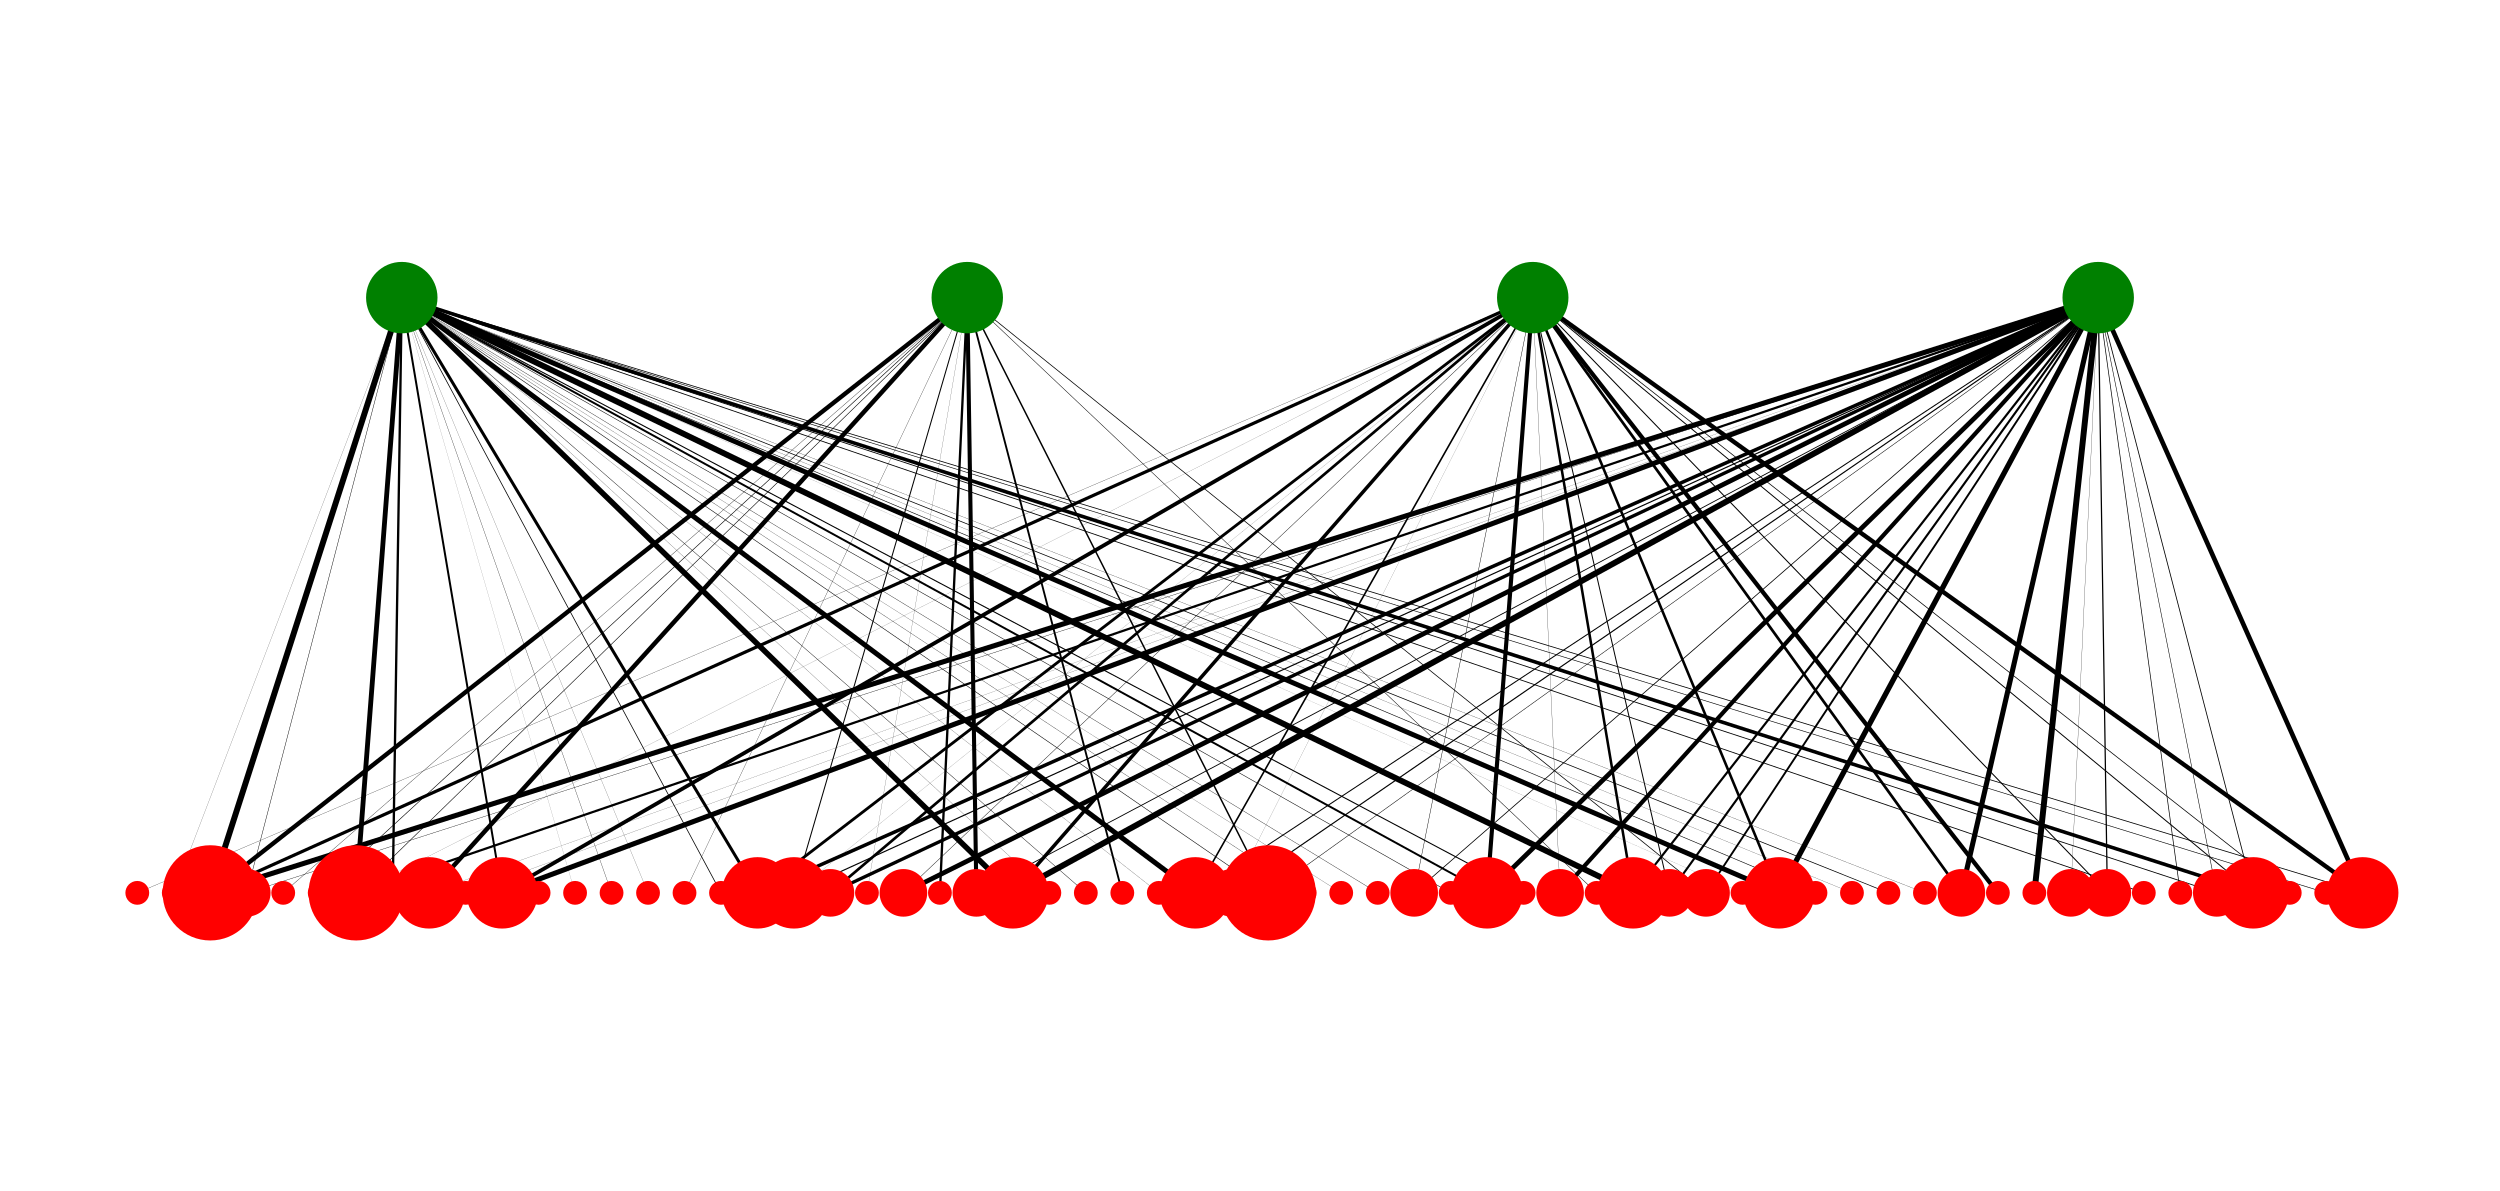
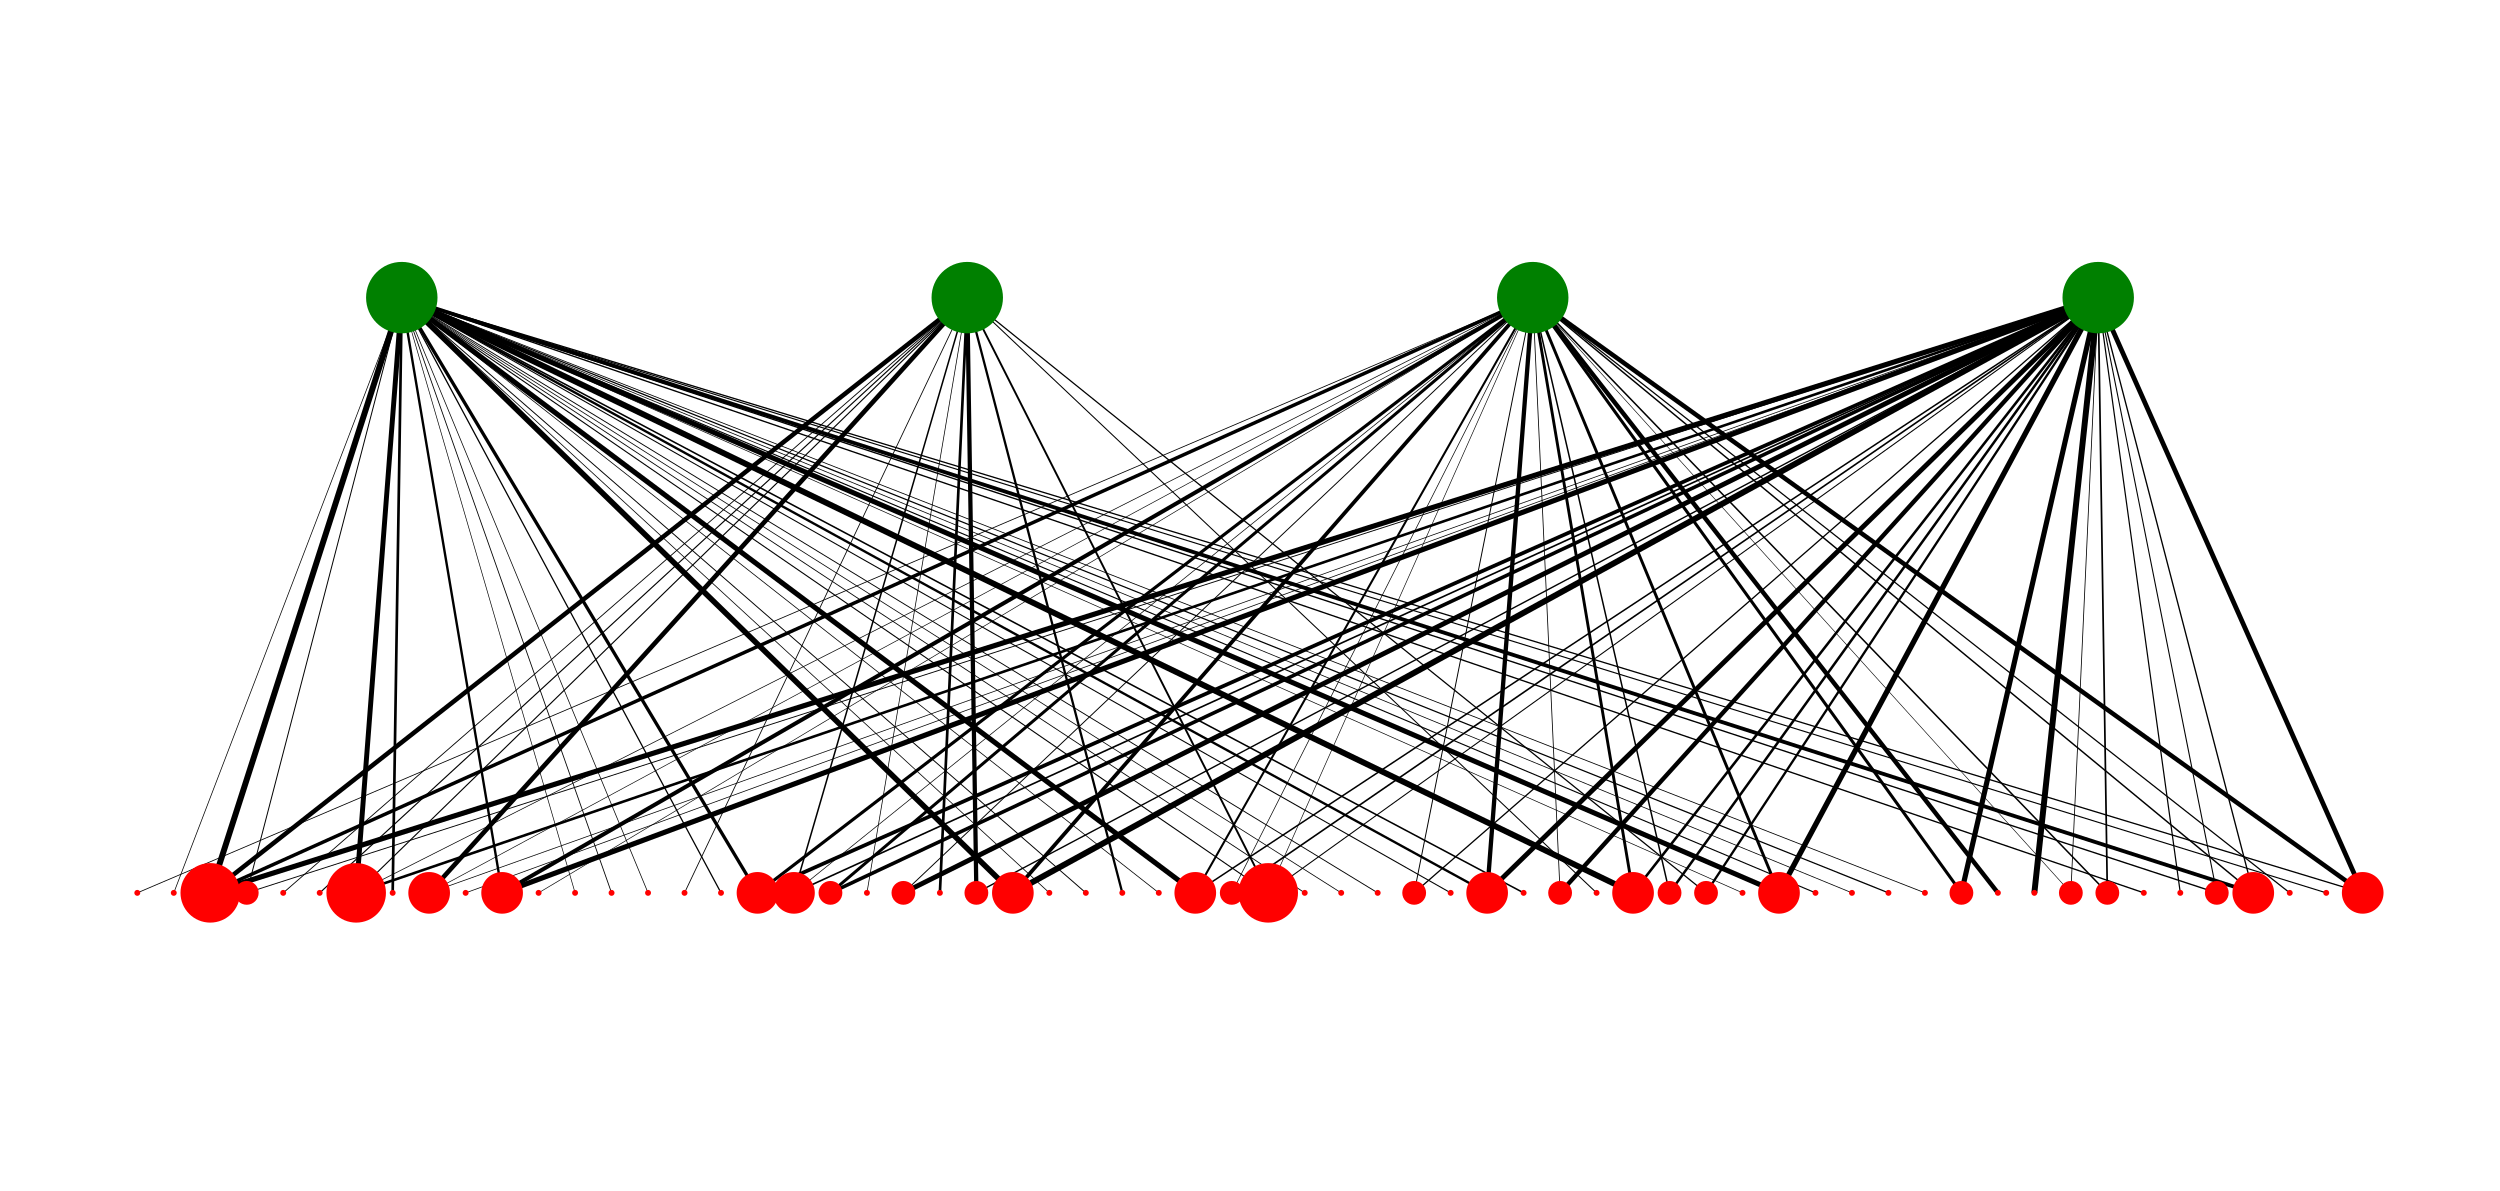
<svg xmlns="http://www.w3.org/2000/svg" version="1.1" width="420" height="200">
  <line x1="352.5" y1="50" x2="341.774" y2="150" stroke="black" stroke-width="1" />
-   <line x1="352.5" y1="50" x2="396.935" y2="150" stroke="black" stroke-width="0.784" />
-   <line x1="352.5" y1="50" x2="249.839" y2="150" stroke="black" stroke-width="0.797" />
-   <line x1="352.5" y1="50" x2="84.355" y2="150" stroke="black" stroke-width="0.853" />
+   <line x1="352.5" y1="50" x2="396.935" y2="150" stroke="black" stroke-width="0.806" />
+   <line x1="352.5" y1="50" x2="249.839" y2="150" stroke="black" stroke-width="0.818" />
+   <line x1="352.5" y1="50" x2="84.355" y2="150" stroke="black" stroke-width="0.868" />
  <line x1="352.5" y1="50" x2="170.161" y2="150" stroke="black" stroke-width="1" />
-   <line x1="352.5" y1="50" x2="35.323" y2="150" stroke="black" stroke-width="0.853" />
-   <line x1="352.5" y1="50" x2="127.258" y2="150" stroke="black" stroke-width="0.595" />
-   <line x1="352.5" y1="50" x2="280.484" y2="150" stroke="black" stroke-width="0.357" />
-   <line x1="352.5" y1="50" x2="329.516" y2="150" stroke="black" stroke-width="0.861" />
-   <line x1="352.5" y1="50" x2="274.355" y2="150" stroke="black" stroke-width="0.365" />
-   <line x1="352.5" y1="50" x2="139.516" y2="150" stroke="black" stroke-width="0.565" />
-   <line x1="352.5" y1="50" x2="72.097" y2="150" stroke="black" stroke-width="0.024" />
-   <line x1="352.5" y1="50" x2="286.613" y2="150" stroke="black" stroke-width="0.32" />
-   <line x1="352.5" y1="50" x2="133.387" y2="150" stroke="black" stroke-width="0.195" />
-   <line x1="352.5" y1="50" x2="347.903" y2="150" stroke="black" stroke-width="0.04" />
-   <line x1="352.5" y1="50" x2="59.839" y2="150" stroke="black" stroke-width="0.376" />
-   <line x1="352.5" y1="50" x2="352.5" y2="50" stroke="black" stroke-width="0.328" />
-   <line x1="352.5" y1="50" x2="352.5" y2="50" stroke="black" stroke-width="0.773" />
-   <line x1="352.5" y1="50" x2="213.065" y2="150" stroke="black" stroke-width="0.085" />
-   <line x1="352.5" y1="50" x2="237.581" y2="150" stroke="black" stroke-width="0.133" />
-   <line x1="352.5" y1="50" x2="298.871" y2="150" stroke="black" stroke-width="0.893" />
-   <line x1="352.5" y1="50" x2="354.032" y2="150" stroke="black" stroke-width="0.211" />
-   <line x1="352.5" y1="50" x2="262.097" y2="150" stroke="black" stroke-width="0.707" />
-   <line x1="352.5" y1="50" x2="378.548" y2="150" stroke="black" stroke-width="0.139" />
-   <line x1="352.5" y1="50" x2="372.419" y2="150" stroke="black" stroke-width="0.091" />
-   <line x1="352.5" y1="50" x2="200.806" y2="150" stroke="black" stroke-width="0.173" />
-   <line x1="352.5" y1="50" x2="206.935" y2="150" stroke="black" stroke-width="0.195" />
-   <line x1="352.5" y1="50" x2="151.774" y2="150" stroke="black" stroke-width="0.805" />
-   <line x1="352.5" y1="50" x2="366.29" y2="150" stroke="black" stroke-width="0.117" />
-   <line x1="352.5" y1="50" x2="78.226" y2="150" stroke="black" stroke-width="0.027" />
-   <line x1="352.5" y1="50" x2="164.032" y2="150" stroke="black" stroke-width="0.149" />
-   <line x1="352.5" y1="50" x2="41.452" y2="150" stroke="black" stroke-width="0.059" />
-   <line x1="257.5" y1="50" x2="151.774" y2="150" stroke="black" stroke-width="0.07" />
-   <line x1="257.5" y1="50" x2="335.645" y2="150" stroke="black" stroke-width="0.723" />
-   <line x1="257.5" y1="50" x2="396.935" y2="150" stroke="black" stroke-width="0.74" />
-   <line x1="257.5" y1="50" x2="249.839" y2="150" stroke="black" stroke-width="0.693" />
-   <line x1="257.5" y1="50" x2="84.355" y2="150" stroke="black" stroke-width="0.647" />
-   <line x1="257.5" y1="50" x2="170.161" y2="150" stroke="black" stroke-width="0.593" />
-   <line x1="257.5" y1="50" x2="35.323" y2="150" stroke="black" stroke-width="0.543" />
-   <line x1="257.5" y1="50" x2="127.258" y2="150" stroke="black" stroke-width="0.481" />
-   <line x1="257.5" y1="50" x2="280.484" y2="150" stroke="black" stroke-width="0.168" />
-   <line x1="257.5" y1="50" x2="329.516" y2="150" stroke="black" stroke-width="0.46" />
-   <line x1="257.5" y1="50" x2="274.355" y2="150" stroke="black" stroke-width="0.429" />
-   <line x1="257.5" y1="50" x2="139.516" y2="150" stroke="black" stroke-width="0.456" />
-   <line x1="257.5" y1="50" x2="72.097" y2="150" stroke="black" stroke-width="0.008" />
-   <line x1="257.5" y1="50" x2="90.484" y2="150" stroke="black" stroke-width="0.008" />
-   <line x1="257.5" y1="50" x2="133.387" y2="150" stroke="black" stroke-width="0.019" />
-   <line x1="257.5" y1="50" x2="347.903" y2="150" stroke="black" stroke-width="0" />
-   <line x1="257.5" y1="50" x2="59.839" y2="150" stroke="black" stroke-width="0.021" />
-   <line x1="257.5" y1="50" x2="257.5" y2="50" stroke="black" stroke-width="0.23" />
-   <line x1="257.5" y1="50" x2="257.5" y2="50" stroke="black" stroke-width="0.024" />
-   <line x1="257.5" y1="50" x2="213.065" y2="150" stroke="black" stroke-width="0.008" />
-   <line x1="257.5" y1="50" x2="237.581" y2="150" stroke="black" stroke-width="0.072" />
-   <line x1="257.5" y1="50" x2="298.871" y2="150" stroke="black" stroke-width="0.436" />
-   <line x1="257.5" y1="50" x2="354.032" y2="150" stroke="black" stroke-width="0.174" />
-   <line x1="257.5" y1="50" x2="262.097" y2="150" stroke="black" stroke-width="0.04" />
-   <line x1="257.5" y1="50" x2="378.548" y2="150" stroke="black" stroke-width="0.164" />
-   <line x1="257.5" y1="50" x2="200.806" y2="150" stroke="black" stroke-width="0.272" />
-   <line x1="257.5" y1="50" x2="206.935" y2="150" stroke="black" stroke-width="0.019" />
-   <line x1="257.5" y1="50" x2="23.065" y2="150" stroke="black" stroke-width="0.04" />
-   <line x1="257.5" y1="50" x2="384.677" y2="150" stroke="black" stroke-width="0.123" />
-   <line x1="67.5" y1="50" x2="311.129" y2="150" stroke="black" stroke-width="0.032" />
-   <line x1="67.5" y1="50" x2="67.5" y2="50" stroke="black" stroke-width="0.219" />
-   <line x1="67.5" y1="50" x2="231.452" y2="150" stroke="black" stroke-width="0.059" />
-   <line x1="67.5" y1="50" x2="41.452" y2="150" stroke="black" stroke-width="0.075" />
-   <line x1="67.5" y1="50" x2="274.355" y2="150" stroke="black" stroke-width="0.992" />
-   <line x1="67.5" y1="50" x2="194.677" y2="150" stroke="black" stroke-width="0.032" />
-   <line x1="67.5" y1="50" x2="200.806" y2="150" stroke="black" stroke-width="0.848" />
-   <line x1="67.5" y1="50" x2="170.161" y2="150" stroke="black" stroke-width="0.931" />
-   <line x1="67.5" y1="50" x2="396.935" y2="150" stroke="black" stroke-width="0.133" />
-   <line x1="67.5" y1="50" x2="127.258" y2="150" stroke="black" stroke-width="0.507" />
-   <line x1="67.5" y1="50" x2="225.323" y2="150" stroke="black" stroke-width="0.032" />
-   <line x1="67.5" y1="50" x2="176.29" y2="150" stroke="black" stroke-width="0.032" />
-   <line x1="67.5" y1="50" x2="65.968" y2="150" stroke="black" stroke-width="0.392" />
-   <line x1="67.5" y1="50" x2="249.839" y2="150" stroke="black" stroke-width="0.331" />
-   <line x1="67.5" y1="50" x2="298.871" y2="150" stroke="black" stroke-width="0.832" />
-   <line x1="67.5" y1="50" x2="84.355" y2="150" stroke="black" stroke-width="0.336" />
-   <line x1="67.5" y1="50" x2="108.871" y2="150" stroke="black" stroke-width="0.027" />
-   <line x1="67.5" y1="50" x2="29.194" y2="150" stroke="black" stroke-width="0.027" />
-   <line x1="67.5" y1="50" x2="59.839" y2="150" stroke="black" stroke-width="0.813" />
-   <line x1="67.5" y1="50" x2="121.129" y2="150" stroke="black" stroke-width="0.128" />
-   <line x1="67.5" y1="50" x2="372.419" y2="150" stroke="black" stroke-width="0.144" />
-   <line x1="67.5" y1="50" x2="378.548" y2="150" stroke="black" stroke-width="0.605" />
+   <line x1="352.5" y1="50" x2="35.323" y2="150" stroke="black" stroke-width="0.868" />
+   <line x1="352.5" y1="50" x2="127.258" y2="150" stroke="black" stroke-width="0.635" />
+   <line x1="352.5" y1="50" x2="280.484" y2="150" stroke="black" stroke-width="0.422" />
+   <line x1="352.5" y1="50" x2="329.516" y2="150" stroke="black" stroke-width="0.875" />
+   <line x1="352.5" y1="50" x2="274.355" y2="150" stroke="black" stroke-width="0.429" />
+   <line x1="352.5" y1="50" x2="139.516" y2="150" stroke="black" stroke-width="0.609" />
+   <line x1="352.5" y1="50" x2="72.097" y2="150" stroke="black" stroke-width="0.122" />
+   <line x1="352.5" y1="50" x2="286.613" y2="150" stroke="black" stroke-width="0.388" />
+   <line x1="352.5" y1="50" x2="133.387" y2="150" stroke="black" stroke-width="0.275" />
+   <line x1="352.5" y1="50" x2="347.903" y2="150" stroke="black" stroke-width="0.136" />
+   <line x1="352.5" y1="50" x2="59.839" y2="150" stroke="black" stroke-width="0.438" />
+   <line x1="352.5" y1="50" x2="352.5" y2="50" stroke="black" stroke-width="0.395" />
+   <line x1="352.5" y1="50" x2="352.5" y2="50" stroke="black" stroke-width="0.796" />
+   <line x1="352.5" y1="50" x2="213.065" y2="150" stroke="black" stroke-width="0.177" />
+   <line x1="352.5" y1="50" x2="237.581" y2="150" stroke="black" stroke-width="0.22" />
+   <line x1="352.5" y1="50" x2="298.871" y2="150" stroke="black" stroke-width="0.904" />
+   <line x1="352.5" y1="50" x2="354.032" y2="150" stroke="black" stroke-width="0.29" />
+   <line x1="352.5" y1="50" x2="262.097" y2="150" stroke="black" stroke-width="0.736" />
+   <line x1="352.5" y1="50" x2="378.548" y2="150" stroke="black" stroke-width="0.225" />
+   <line x1="352.5" y1="50" x2="372.419" y2="150" stroke="black" stroke-width="0.182" />
+   <line x1="352.5" y1="50" x2="200.806" y2="150" stroke="black" stroke-width="0.256" />
+   <line x1="352.5" y1="50" x2="206.935" y2="150" stroke="black" stroke-width="0.275" />
+   <line x1="352.5" y1="50" x2="151.774" y2="150" stroke="black" stroke-width="0.825" />
+   <line x1="352.5" y1="50" x2="366.29" y2="150" stroke="black" stroke-width="0.206" />
+   <line x1="352.5" y1="50" x2="78.226" y2="150" stroke="black" stroke-width="0.124" />
+   <line x1="352.5" y1="50" x2="164.032" y2="150" stroke="black" stroke-width="0.234" />
+   <line x1="352.5" y1="50" x2="41.452" y2="150" stroke="black" stroke-width="0.153" />
+   <line x1="257.5" y1="50" x2="151.774" y2="150" stroke="black" stroke-width="0.163" />
+   <line x1="257.5" y1="50" x2="335.645" y2="150" stroke="black" stroke-width="0.751" />
+   <line x1="257.5" y1="50" x2="396.935" y2="150" stroke="black" stroke-width="0.766" />
+   <line x1="257.5" y1="50" x2="249.839" y2="150" stroke="black" stroke-width="0.724" />
+   <line x1="257.5" y1="50" x2="84.355" y2="150" stroke="black" stroke-width="0.682" />
+   <line x1="257.5" y1="50" x2="170.161" y2="150" stroke="black" stroke-width="0.634" />
+   <line x1="257.5" y1="50" x2="35.323" y2="150" stroke="black" stroke-width="0.589" />
+   <line x1="257.5" y1="50" x2="127.258" y2="150" stroke="black" stroke-width="0.533" />
+   <line x1="257.5" y1="50" x2="280.484" y2="150" stroke="black" stroke-width="0.251" />
+   <line x1="257.5" y1="50" x2="329.516" y2="150" stroke="black" stroke-width="0.514" />
+   <line x1="257.5" y1="50" x2="274.355" y2="150" stroke="black" stroke-width="0.486" />
+   <line x1="257.5" y1="50" x2="139.516" y2="150" stroke="black" stroke-width="0.51" />
+   <line x1="257.5" y1="50" x2="72.097" y2="150" stroke="black" stroke-width="0.107" />
+   <line x1="257.5" y1="50" x2="90.484" y2="150" stroke="black" stroke-width="0.107" />
+   <line x1="257.5" y1="50" x2="133.387" y2="150" stroke="black" stroke-width="0.117" />
+   <line x1="257.5" y1="50" x2="347.903" y2="150" stroke="black" stroke-width="0.1" />
+   <line x1="257.5" y1="50" x2="59.839" y2="150" stroke="black" stroke-width="0.119" />
+   <line x1="257.5" y1="50" x2="257.5" y2="50" stroke="black" stroke-width="0.307" />
+   <line x1="257.5" y1="50" x2="257.5" y2="50" stroke="black" stroke-width="0.122" />
+   <line x1="257.5" y1="50" x2="213.065" y2="150" stroke="black" stroke-width="0.107" />
+   <line x1="257.5" y1="50" x2="237.581" y2="150" stroke="black" stroke-width="0.165" />
+   <line x1="257.5" y1="50" x2="298.871" y2="150" stroke="black" stroke-width="0.493" />
+   <line x1="257.5" y1="50" x2="354.032" y2="150" stroke="black" stroke-width="0.257" />
+   <line x1="257.5" y1="50" x2="262.097" y2="150" stroke="black" stroke-width="0.136" />
+   <line x1="257.5" y1="50" x2="378.548" y2="150" stroke="black" stroke-width="0.247" />
+   <line x1="257.5" y1="50" x2="200.806" y2="150" stroke="black" stroke-width="0.345" />
+   <line x1="257.5" y1="50" x2="206.935" y2="150" stroke="black" stroke-width="0.117" />
+   <line x1="257.5" y1="50" x2="23.065" y2="150" stroke="black" stroke-width="0.136" />
+   <line x1="257.5" y1="50" x2="384.677" y2="150" stroke="black" stroke-width="0.21" />
+   <line x1="67.5" y1="50" x2="311.129" y2="150" stroke="black" stroke-width="0.129" />
+   <line x1="67.5" y1="50" x2="67.5" y2="50" stroke="black" stroke-width="0.297" />
+   <line x1="67.5" y1="50" x2="231.452" y2="150" stroke="black" stroke-width="0.153" />
+   <line x1="67.5" y1="50" x2="41.452" y2="150" stroke="black" stroke-width="0.167" />
+   <line x1="67.5" y1="50" x2="274.355" y2="150" stroke="black" stroke-width="0.993" />
+   <line x1="67.5" y1="50" x2="194.677" y2="150" stroke="black" stroke-width="0.129" />
+   <line x1="67.5" y1="50" x2="200.806" y2="150" stroke="black" stroke-width="0.863" />
+   <line x1="67.5" y1="50" x2="170.161" y2="150" stroke="black" stroke-width="0.938" />
+   <line x1="67.5" y1="50" x2="396.935" y2="150" stroke="black" stroke-width="0.22" />
+   <line x1="67.5" y1="50" x2="127.258" y2="150" stroke="black" stroke-width="0.556" />
+   <line x1="67.5" y1="50" x2="225.323" y2="150" stroke="black" stroke-width="0.129" />
+   <line x1="67.5" y1="50" x2="176.29" y2="150" stroke="black" stroke-width="0.129" />
+   <line x1="67.5" y1="50" x2="65.968" y2="150" stroke="black" stroke-width="0.453" />
+   <line x1="67.5" y1="50" x2="249.839" y2="150" stroke="black" stroke-width="0.398" />
+   <line x1="67.5" y1="50" x2="298.871" y2="150" stroke="black" stroke-width="0.849" />
+   <line x1="67.5" y1="50" x2="84.355" y2="150" stroke="black" stroke-width="0.402" />
+   <line x1="67.5" y1="50" x2="108.871" y2="150" stroke="black" stroke-width="0.124" />
+   <line x1="67.5" y1="50" x2="29.194" y2="150" stroke="black" stroke-width="0.124" />
+   <line x1="67.5" y1="50" x2="59.839" y2="150" stroke="black" stroke-width="0.832" />
+   <line x1="67.5" y1="50" x2="121.129" y2="150" stroke="black" stroke-width="0.215" />
+   <line x1="67.5" y1="50" x2="372.419" y2="150" stroke="black" stroke-width="0.23" />
+   <line x1="67.5" y1="50" x2="378.548" y2="150" stroke="black" stroke-width="0.645" />
  <line x1="67.5" y1="50" x2="35.323" y2="150" stroke="black" stroke-width="1" />
-   <line x1="67.5" y1="50" x2="255.968" y2="150" stroke="black" stroke-width="0.181" />
-   <line x1="67.5" y1="50" x2="390.806" y2="150" stroke="black" stroke-width="0.101" />
-   <line x1="67.5" y1="50" x2="305" y2="150" stroke="black" stroke-width="0.099" />
-   <line x1="67.5" y1="50" x2="243.71" y2="150" stroke="black" stroke-width="0.088" />
-   <line x1="67.5" y1="50" x2="317.258" y2="150" stroke="black" stroke-width="0.123" />
-   <line x1="67.5" y1="50" x2="102.742" y2="150" stroke="black" stroke-width="0.048" />
-   <line x1="67.5" y1="50" x2="360.161" y2="150" stroke="black" stroke-width="0.141" />
-   <line x1="67.5" y1="50" x2="182.419" y2="150" stroke="black" stroke-width="0.069" />
-   <line x1="67.5" y1="50" x2="219.194" y2="150" stroke="black" stroke-width="0.048" />
-   <line x1="67.5" y1="50" x2="323.387" y2="150" stroke="black" stroke-width="0.04" />
-   <line x1="67.5" y1="50" x2="213.065" y2="150" stroke="black" stroke-width="0.093" />
-   <line x1="67.5" y1="50" x2="292.742" y2="150" stroke="black" stroke-width="0.016" />
-   <line x1="67.5" y1="50" x2="96.613" y2="150" stroke="black" stroke-width="0.016" />
-   <line x1="162.5" y1="50" x2="162.5" y2="50" stroke="black" stroke-width="0.711" />
-   <line x1="162.5" y1="50" x2="53.71" y2="150" stroke="black" stroke-width="0.102" />
-   <line x1="162.5" y1="50" x2="72.097" y2="150" stroke="black" stroke-width="0.756" />
-   <line x1="162.5" y1="50" x2="35.323" y2="150" stroke="black" stroke-width="0.742" />
-   <line x1="162.5" y1="50" x2="164.032" y2="150" stroke="black" stroke-width="0.684" />
-   <line x1="162.5" y1="50" x2="188.548" y2="150" stroke="black" stroke-width="0.316" />
-   <line x1="162.5" y1="50" x2="157.903" y2="150" stroke="black" stroke-width="0.391" />
-   <line x1="162.5" y1="50" x2="145.645" y2="150" stroke="black" stroke-width="0.027" />
-   <line x1="162.5" y1="50" x2="286.613" y2="150" stroke="black" stroke-width="0.124" />
-   <line x1="162.5" y1="50" x2="59.839" y2="150" stroke="black" stroke-width="0.098" />
-   <line x1="162.5" y1="50" x2="213.065" y2="150" stroke="black" stroke-width="0.249" />
-   <line x1="162.5" y1="50" x2="115" y2="150" stroke="black" stroke-width="0.044" />
-   <line x1="162.5" y1="50" x2="268.226" y2="150" stroke="black" stroke-width="0.084" />
-   <line x1="162.5" y1="50" x2="47.581" y2="150" stroke="black" stroke-width="0.053" />
-   <line x1="162.5" y1="50" x2="133.387" y2="150" stroke="black" stroke-width="0.173" />
+   <line x1="67.5" y1="50" x2="255.968" y2="150" stroke="black" stroke-width="0.263" />
+   <line x1="67.5" y1="50" x2="390.806" y2="150" stroke="black" stroke-width="0.191" />
+   <line x1="67.5" y1="50" x2="305" y2="150" stroke="black" stroke-width="0.189" />
+   <line x1="67.5" y1="50" x2="243.71" y2="150" stroke="black" stroke-width="0.179" />
+   <line x1="67.5" y1="50" x2="317.258" y2="150" stroke="black" stroke-width="0.21" />
+   <line x1="67.5" y1="50" x2="102.742" y2="150" stroke="black" stroke-width="0.143" />
+   <line x1="67.5" y1="50" x2="360.161" y2="150" stroke="black" stroke-width="0.227" />
+   <line x1="67.5" y1="50" x2="182.419" y2="150" stroke="black" stroke-width="0.162" />
+   <line x1="67.5" y1="50" x2="219.194" y2="150" stroke="black" stroke-width="0.143" />
+   <line x1="67.5" y1="50" x2="323.387" y2="150" stroke="black" stroke-width="0.136" />
+   <line x1="67.5" y1="50" x2="213.065" y2="150" stroke="black" stroke-width="0.184" />
+   <line x1="67.5" y1="50" x2="292.742" y2="150" stroke="black" stroke-width="0.114" />
+   <line x1="67.5" y1="50" x2="96.613" y2="150" stroke="black" stroke-width="0.114" />
+   <line x1="162.5" y1="50" x2="162.5" y2="50" stroke="black" stroke-width="0.74" />
+   <line x1="162.5" y1="50" x2="53.71" y2="150" stroke="black" stroke-width="0.192" />
+   <line x1="162.5" y1="50" x2="72.097" y2="150" stroke="black" stroke-width="0.78" />
+   <line x1="162.5" y1="50" x2="35.323" y2="150" stroke="black" stroke-width="0.768" />
+   <line x1="162.5" y1="50" x2="164.032" y2="150" stroke="black" stroke-width="0.716" />
+   <line x1="162.5" y1="50" x2="188.548" y2="150" stroke="black" stroke-width="0.384" />
+   <line x1="162.5" y1="50" x2="157.903" y2="150" stroke="black" stroke-width="0.452" />
+   <line x1="162.5" y1="50" x2="145.645" y2="150" stroke="black" stroke-width="0.124" />
+   <line x1="162.5" y1="50" x2="286.613" y2="150" stroke="black" stroke-width="0.212" />
+   <line x1="162.5" y1="50" x2="59.839" y2="150" stroke="black" stroke-width="0.188" />
+   <line x1="162.5" y1="50" x2="213.065" y2="150" stroke="black" stroke-width="0.324" />
+   <line x1="162.5" y1="50" x2="115" y2="150" stroke="black" stroke-width="0.14" />
+   <line x1="162.5" y1="50" x2="268.226" y2="150" stroke="black" stroke-width="0.176" />
+   <line x1="162.5" y1="50" x2="47.581" y2="150" stroke="black" stroke-width="0.148" />
+   <line x1="162.5" y1="50" x2="133.387" y2="150" stroke="black" stroke-width="0.256" />
  <circle cx="67.5" cy="50" r="6" fill="green" />
  <circle cx="162.5" cy="50" r="6" fill="green" />
  <circle cx="257.5" cy="50" r="6" fill="green" />
  <circle cx="352.5" cy="50" r="6" fill="green" />
-   <circle cx="23.065" cy="150" r="2" fill="red" />
-   <circle cx="29.194" cy="150" r="2" fill="red" />
-   <circle cx="35.323" cy="150" r="8" fill="red" />
-   <circle cx="41.452" cy="150" r="4" fill="red" />
-   <circle cx="47.581" cy="150" r="2" fill="red" />
-   <circle cx="53.71" cy="150" r="2" fill="red" />
-   <circle cx="59.839" cy="150" r="8" fill="red" />
-   <circle cx="65.968" cy="150" r="2" fill="red" />
-   <circle cx="72.097" cy="150" r="6" fill="red" />
-   <circle cx="78.226" cy="150" r="2" fill="red" />
-   <circle cx="84.355" cy="150" r="6" fill="red" />
-   <circle cx="90.484" cy="150" r="2" fill="red" />
-   <circle cx="96.613" cy="150" r="2" fill="red" />
-   <circle cx="102.742" cy="150" r="2" fill="red" />
-   <circle cx="108.871" cy="150" r="2" fill="red" />
-   <circle cx="115" cy="150" r="2" fill="red" />
-   <circle cx="121.129" cy="150" r="2" fill="red" />
-   <circle cx="127.258" cy="150" r="6" fill="red" />
-   <circle cx="133.387" cy="150" r="6" fill="red" />
-   <circle cx="139.516" cy="150" r="4" fill="red" />
-   <circle cx="145.645" cy="150" r="2" fill="red" />
-   <circle cx="151.774" cy="150" r="4" fill="red" />
-   <circle cx="157.903" cy="150" r="2" fill="red" />
-   <circle cx="164.032" cy="150" r="4" fill="red" />
-   <circle cx="170.161" cy="150" r="6" fill="red" />
-   <circle cx="176.29" cy="150" r="2" fill="red" />
-   <circle cx="182.419" cy="150" r="2" fill="red" />
-   <circle cx="188.548" cy="150" r="2" fill="red" />
-   <circle cx="194.677" cy="150" r="2" fill="red" />
-   <circle cx="200.806" cy="150" r="6" fill="red" />
-   <circle cx="206.935" cy="150" r="4" fill="red" />
-   <circle cx="213.065" cy="150" r="8" fill="red" />
-   <circle cx="219.194" cy="150" r="2" fill="red" />
-   <circle cx="225.323" cy="150" r="2" fill="red" />
-   <circle cx="231.452" cy="150" r="2" fill="red" />
-   <circle cx="237.581" cy="150" r="4" fill="red" />
-   <circle cx="243.71" cy="150" r="2" fill="red" />
-   <circle cx="249.839" cy="150" r="6" fill="red" />
-   <circle cx="255.968" cy="150" r="2" fill="red" />
-   <circle cx="262.097" cy="150" r="4" fill="red" />
-   <circle cx="268.226" cy="150" r="2" fill="red" />
-   <circle cx="274.355" cy="150" r="6" fill="red" />
-   <circle cx="280.484" cy="150" r="4" fill="red" />
-   <circle cx="286.613" cy="150" r="4" fill="red" />
-   <circle cx="292.742" cy="150" r="2" fill="red" />
-   <circle cx="298.871" cy="150" r="6" fill="red" />
-   <circle cx="305" cy="150" r="2" fill="red" />
-   <circle cx="311.129" cy="150" r="2" fill="red" />
-   <circle cx="317.258" cy="150" r="2" fill="red" />
-   <circle cx="323.387" cy="150" r="2" fill="red" />
-   <circle cx="329.516" cy="150" r="4" fill="red" />
-   <circle cx="335.645" cy="150" r="2" fill="red" />
-   <circle cx="341.774" cy="150" r="2" fill="red" />
-   <circle cx="347.903" cy="150" r="4" fill="red" />
-   <circle cx="354.032" cy="150" r="4" fill="red" />
-   <circle cx="360.161" cy="150" r="2" fill="red" />
-   <circle cx="366.29" cy="150" r="2" fill="red" />
-   <circle cx="372.419" cy="150" r="4" fill="red" />
-   <circle cx="378.548" cy="150" r="6" fill="red" />
-   <circle cx="384.677" cy="150" r="2" fill="red" />
-   <circle cx="390.806" cy="150" r="2" fill="red" />
-   <circle cx="396.935" cy="150" r="6" fill="red" />
+   <circle cx="23.065" cy="150" r="0.5" fill="red" />
+   <circle cx="29.194" cy="150" r="0.5" fill="red" />
+   <circle cx="35.323" cy="150" r="5" fill="red" />
+   <circle cx="41.452" cy="150" r="2" fill="red" />
+   <circle cx="47.581" cy="150" r="0.5" fill="red" />
+   <circle cx="53.71" cy="150" r="0.5" fill="red" />
+   <circle cx="59.839" cy="150" r="5" fill="red" />
+   <circle cx="65.968" cy="150" r="0.5" fill="red" />
+   <circle cx="72.097" cy="150" r="3.5" fill="red" />
+   <circle cx="78.226" cy="150" r="0.5" fill="red" />
+   <circle cx="84.355" cy="150" r="3.5" fill="red" />
+   <circle cx="90.484" cy="150" r="0.5" fill="red" />
+   <circle cx="96.613" cy="150" r="0.5" fill="red" />
+   <circle cx="102.742" cy="150" r="0.5" fill="red" />
+   <circle cx="108.871" cy="150" r="0.5" fill="red" />
+   <circle cx="115" cy="150" r="0.5" fill="red" />
+   <circle cx="121.129" cy="150" r="0.5" fill="red" />
+   <circle cx="127.258" cy="150" r="3.5" fill="red" />
+   <circle cx="133.387" cy="150" r="3.5" fill="red" />
+   <circle cx="139.516" cy="150" r="2" fill="red" />
+   <circle cx="145.645" cy="150" r="0.5" fill="red" />
+   <circle cx="151.774" cy="150" r="2" fill="red" />
+   <circle cx="157.903" cy="150" r="0.5" fill="red" />
+   <circle cx="164.032" cy="150" r="2" fill="red" />
+   <circle cx="170.161" cy="150" r="3.5" fill="red" />
+   <circle cx="176.29" cy="150" r="0.5" fill="red" />
+   <circle cx="182.419" cy="150" r="0.5" fill="red" />
+   <circle cx="188.548" cy="150" r="0.5" fill="red" />
+   <circle cx="194.677" cy="150" r="0.5" fill="red" />
+   <circle cx="200.806" cy="150" r="3.5" fill="red" />
+   <circle cx="206.935" cy="150" r="2" fill="red" />
+   <circle cx="213.065" cy="150" r="5" fill="red" />
+   <circle cx="219.194" cy="150" r="0.5" fill="red" />
+   <circle cx="225.323" cy="150" r="0.5" fill="red" />
+   <circle cx="231.452" cy="150" r="0.5" fill="red" />
+   <circle cx="237.581" cy="150" r="2" fill="red" />
+   <circle cx="243.71" cy="150" r="0.5" fill="red" />
+   <circle cx="249.839" cy="150" r="3.5" fill="red" />
+   <circle cx="255.968" cy="150" r="0.5" fill="red" />
+   <circle cx="262.097" cy="150" r="2" fill="red" />
+   <circle cx="268.226" cy="150" r="0.5" fill="red" />
+   <circle cx="274.355" cy="150" r="3.5" fill="red" />
+   <circle cx="280.484" cy="150" r="2" fill="red" />
+   <circle cx="286.613" cy="150" r="2" fill="red" />
+   <circle cx="292.742" cy="150" r="0.5" fill="red" />
+   <circle cx="298.871" cy="150" r="3.5" fill="red" />
+   <circle cx="305" cy="150" r="0.5" fill="red" />
+   <circle cx="311.129" cy="150" r="0.5" fill="red" />
+   <circle cx="317.258" cy="150" r="0.5" fill="red" />
+   <circle cx="323.387" cy="150" r="0.5" fill="red" />
+   <circle cx="329.516" cy="150" r="2" fill="red" />
+   <circle cx="335.645" cy="150" r="0.5" fill="red" />
+   <circle cx="341.774" cy="150" r="0.5" fill="red" />
+   <circle cx="347.903" cy="150" r="2" fill="red" />
+   <circle cx="354.032" cy="150" r="2" fill="red" />
+   <circle cx="360.161" cy="150" r="0.5" fill="red" />
+   <circle cx="366.29" cy="150" r="0.5" fill="red" />
+   <circle cx="372.419" cy="150" r="2" fill="red" />
+   <circle cx="378.548" cy="150" r="3.5" fill="red" />
+   <circle cx="384.677" cy="150" r="0.5" fill="red" />
+   <circle cx="390.806" cy="150" r="0.5" fill="red" />
+   <circle cx="396.935" cy="150" r="3.5" fill="red" />
</svg>
